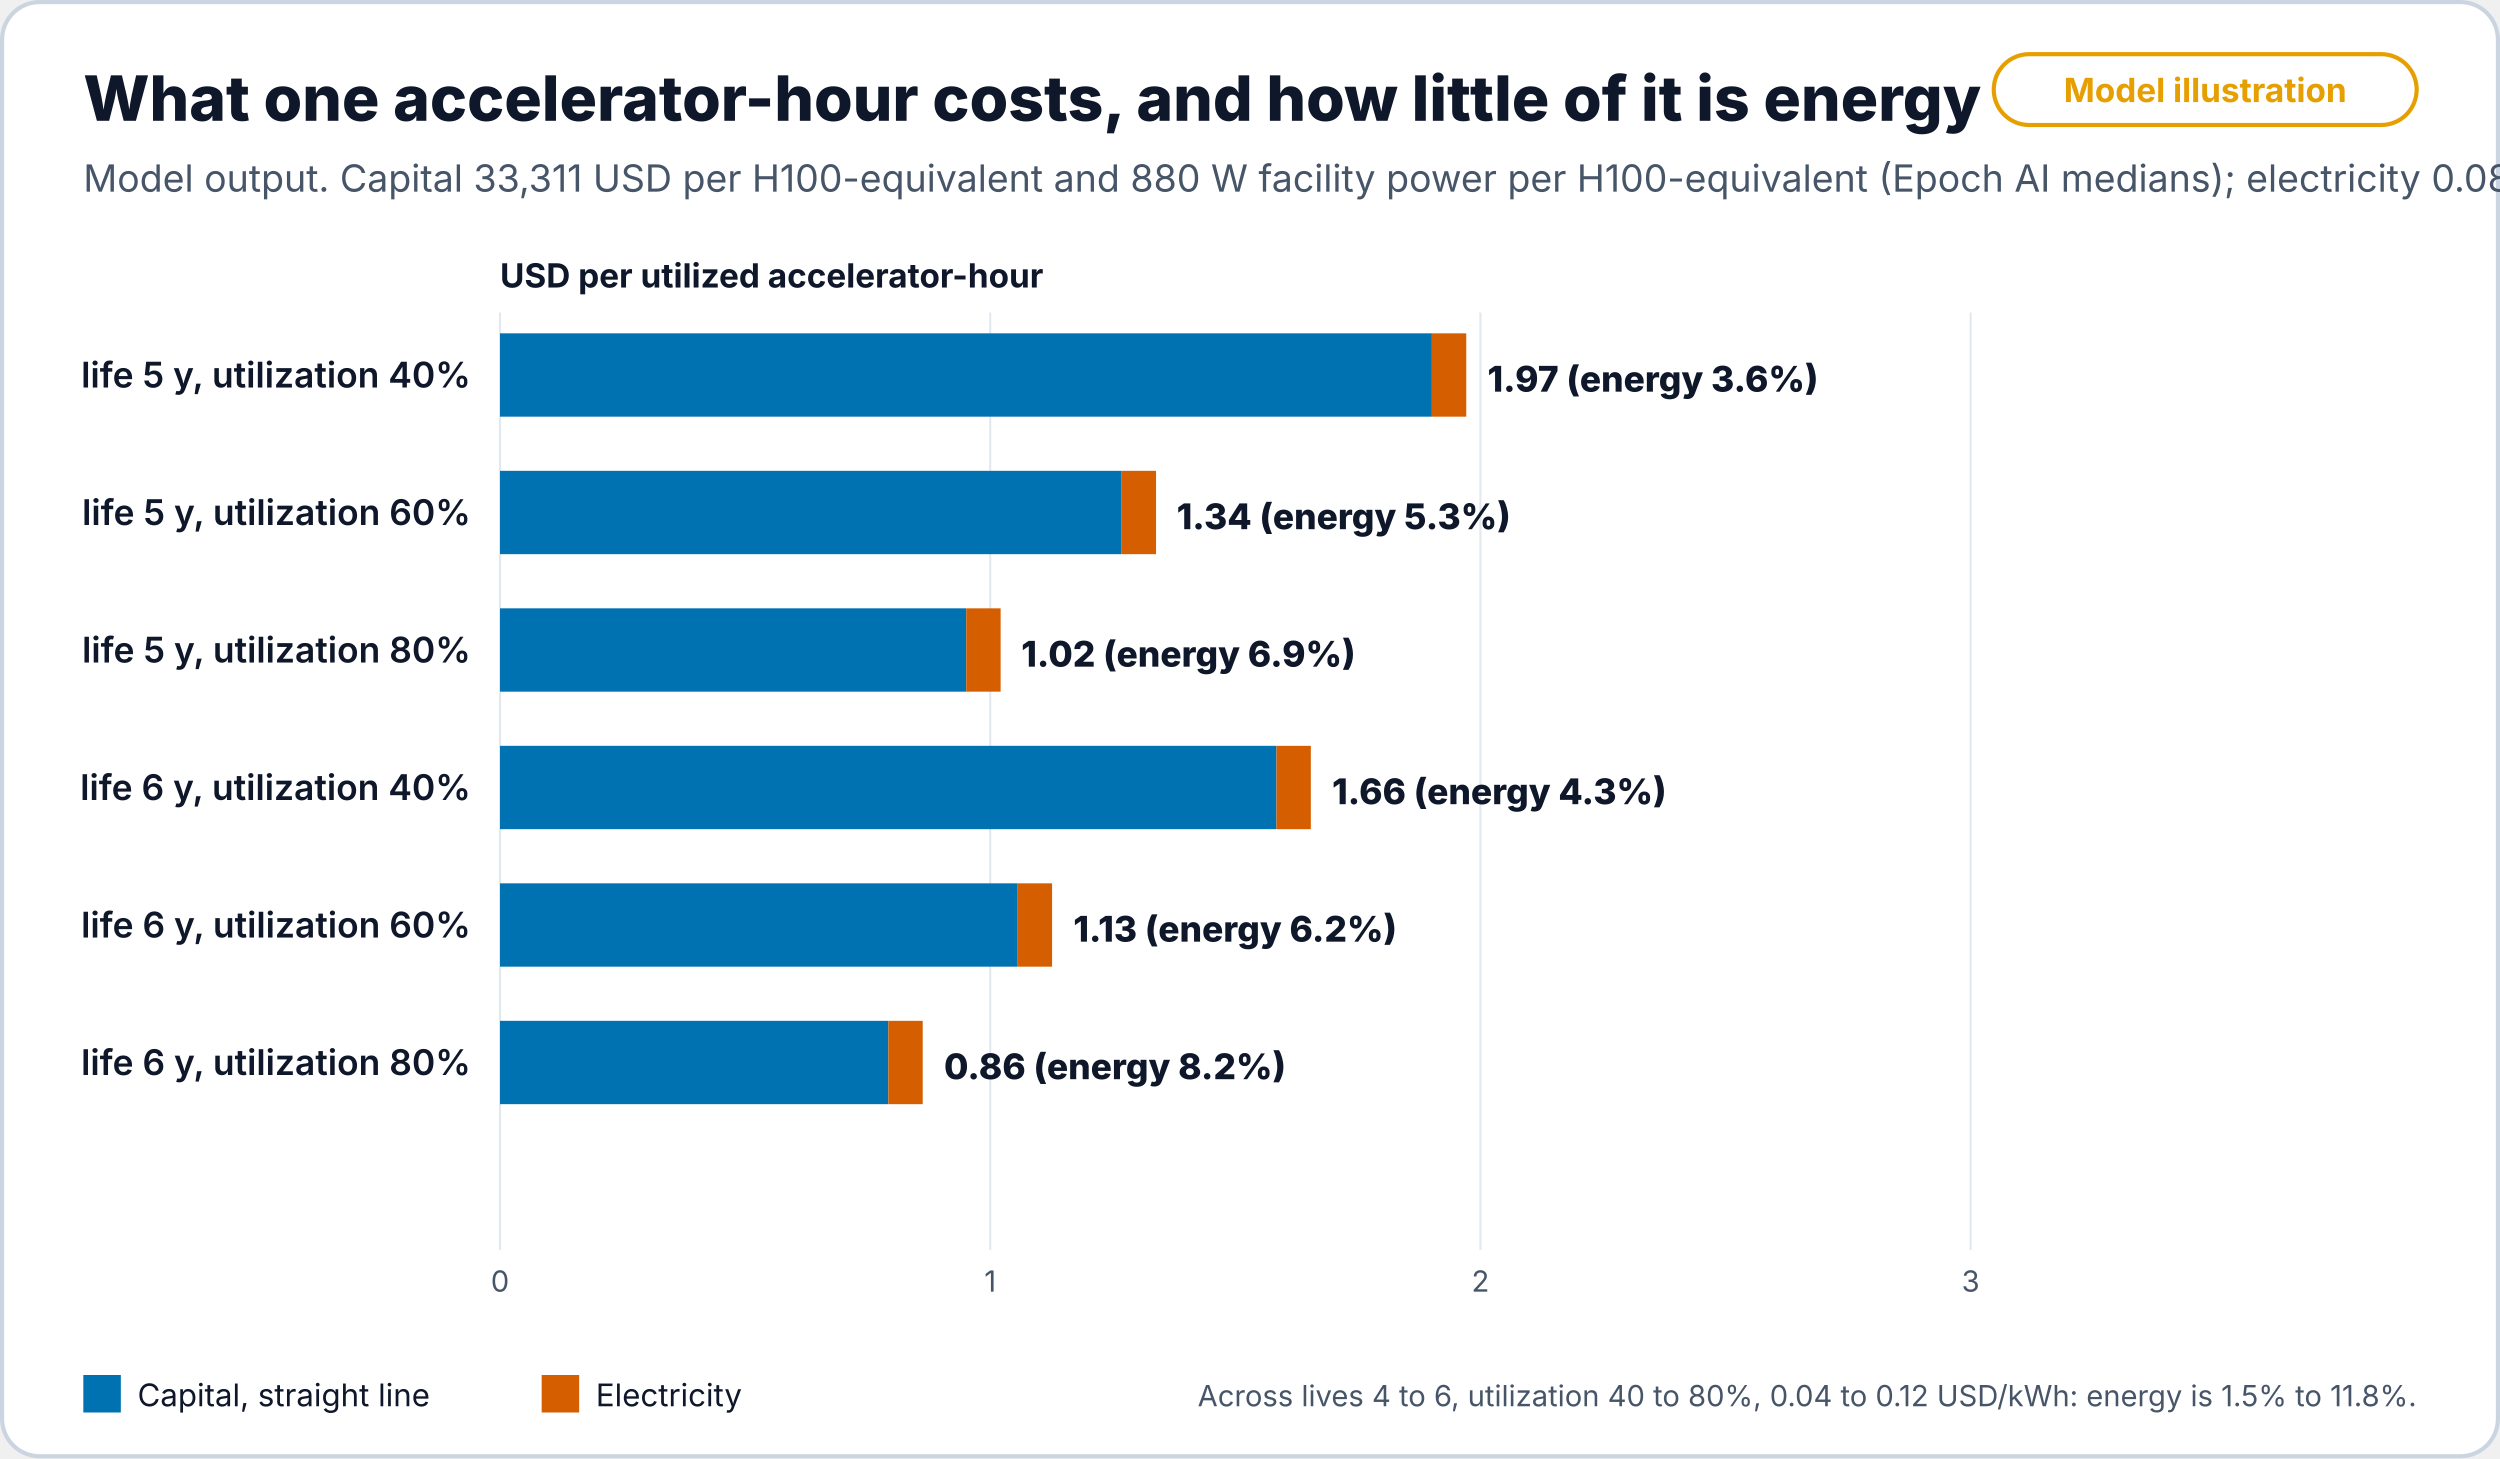
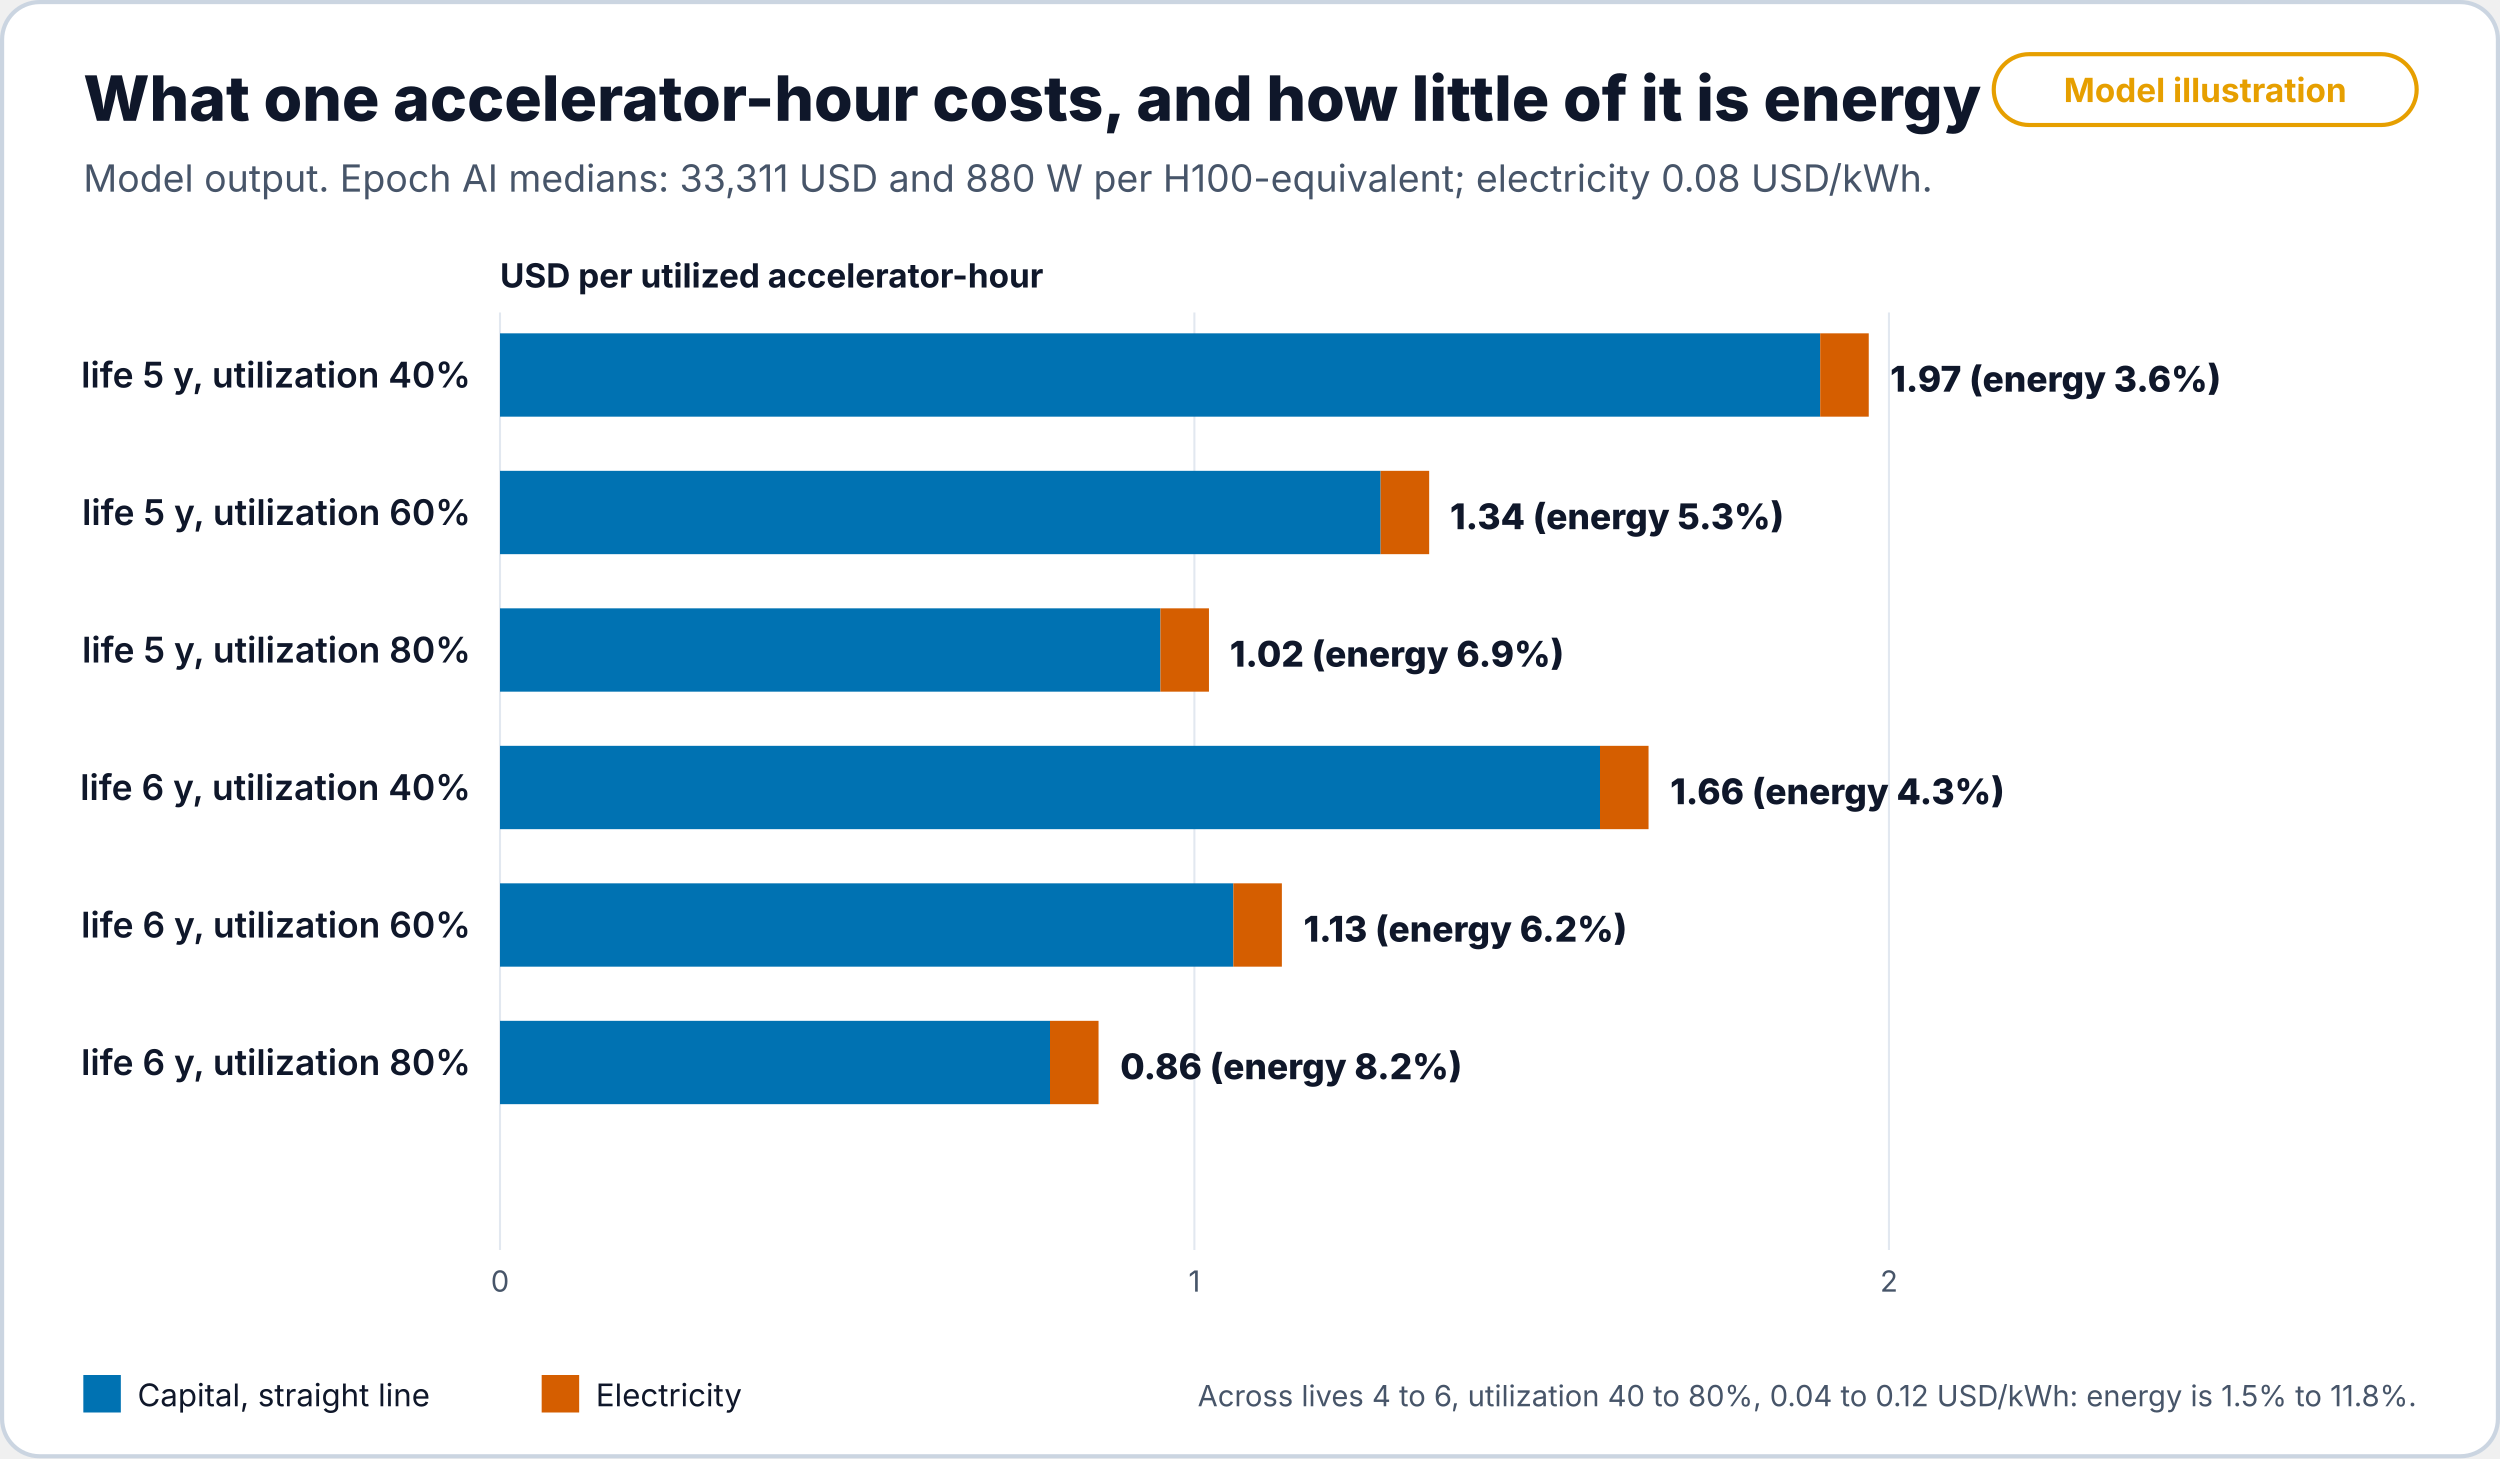
<svg xmlns="http://www.w3.org/2000/svg" width="1200" height="700" viewBox="0 0 1200 700" role="img" aria-labelledby="t d">
  <defs>
    <marker id="ah" viewBox="0 0 10 10" refX="9" refY="5" markerWidth="7" markerHeight="7" orient="auto-start-reverse">
      <path d="M0 0 L10 5 L0 10 z" fill="#0f172a" />
    </marker>
  </defs>
  <rect x="1" y="1" width="1198" height="698" rx="18" fill="#ffffff" stroke="#cbd5e1" stroke-width="2" />
  <text x="40.0" y="58.0" font-family="Inter, 'DejaVu Sans', Helvetica, Arial, sans-serif" font-size="30" font-weight="800" fill="#0f172a" text-anchor="start">What one accelerator-hour costs, and how little of it is energy</text>
-   <text x="40.0" y="92.0" font-family="Inter, 'DejaVu Sans', Helvetica, Arial, sans-serif" font-size="18" font-weight="400" fill="#475569" text-anchor="start">Model output. Capital 33,311 USD per H100-equivalent and 880 W facility power per H100-equivalent (Epoch AI medians); electricity 0.08 USD/kWh.</text>
+   <text x="40.0" y="92.0" font-family="Inter, 'DejaVu Sans', Helvetica, Arial, sans-serif" font-size="18" font-weight="400" fill="#475569" text-anchor="start">Model output. Epoch AI medians: 33,311 USD and 880 W per H100-equivalent; electricity 0.08 USD/kWh.</text>
  <rect x="957.0" y="26" width="203.0" height="34" rx="17" fill="none" stroke="#E69F00" stroke-width="2" />
  <text x="1058.5" y="49.0" font-family="Inter, 'DejaVu Sans', Helvetica, Arial, sans-serif" font-size="16" font-weight="700" fill="#E69F00" text-anchor="middle">Model illustration</text>
  <text x="240.0" y="138.0" font-family="Inter, 'DejaVu Sans', Helvetica, Arial, sans-serif" font-size="16" font-weight="700" fill="#0f172a" text-anchor="start">USD per utilized accelerator-hour</text>
  <line x1="240.0" y1="150.0" x2="240.0" y2="600.0" stroke="#e2e8f0" stroke-width="1" />
  <text x="240.0" y="620.0" font-family="Inter, 'DejaVu Sans', Helvetica, Arial, sans-serif" font-size="14" font-weight="400" fill="#475569" text-anchor="middle">0</text>
-   <line x1="475.3" y1="150.0" x2="475.3" y2="600.0" stroke="#e2e8f0" stroke-width="1" />
-   <text x="475.3" y="620.0" font-family="Inter, 'DejaVu Sans', Helvetica, Arial, sans-serif" font-size="14" font-weight="400" fill="#475569" text-anchor="middle">1</text>
-   <line x1="710.6" y1="150.0" x2="710.6" y2="600.0" stroke="#e2e8f0" stroke-width="1" />
-   <text x="710.6" y="620.0" font-family="Inter, 'DejaVu Sans', Helvetica, Arial, sans-serif" font-size="14" font-weight="400" fill="#475569" text-anchor="middle">2</text>
-   <line x1="945.9" y1="150.0" x2="945.9" y2="600.0" stroke="#e2e8f0" stroke-width="1" />
-   <text x="945.9" y="620.0" font-family="Inter, 'DejaVu Sans', Helvetica, Arial, sans-serif" font-size="14" font-weight="400" fill="#475569" text-anchor="middle">3</text>
+   <line x1="573.3" y1="150.0" x2="573.3" y2="600.0" stroke="#e2e8f0" stroke-width="1" />
+   <text x="573.3" y="620.0" font-family="Inter, 'DejaVu Sans', Helvetica, Arial, sans-serif" font-size="14" font-weight="400" fill="#475569" text-anchor="middle">1</text>
+   <line x1="906.7" y1="150.0" x2="906.7" y2="600.0" stroke="#e2e8f0" stroke-width="1" />
+   <text x="906.7" y="620.0" font-family="Inter, 'DejaVu Sans', Helvetica, Arial, sans-serif" font-size="14" font-weight="400" fill="#475569" text-anchor="middle">2</text>
+   <line x1="1240.0" y1="150.0" x2="1240.0" y2="600.0" stroke="#e2e8f0" stroke-width="1" />
+   <text x="1240.0" y="620.0" font-family="Inter, 'DejaVu Sans', Helvetica, Arial, sans-serif" font-size="14" font-weight="400" fill="#475569" text-anchor="middle">3</text>
  <text x="226.0" y="186.0" font-family="Inter, 'DejaVu Sans', Helvetica, Arial, sans-serif" font-size="17" font-weight="600" fill="#0f172a" text-anchor="end">life 5 y, utilization 40%</text>
-   <rect x="240.0" y="160.0" width="447.3" height="40.0" rx="0" fill="#0072B2" stroke="none" stroke-width="2" opacity="1" />
-   <rect x="687.3" y="160.0" width="16.5" height="40.0" rx="0" fill="#D55E00" stroke="none" stroke-width="2" opacity="1" />
-   <text x="714.0" y="188.0" font-family="Inter, 'DejaVu Sans', Helvetica, Arial, sans-serif" font-size="17" font-weight="800" fill="#0f172a" text-anchor="start">1.97  (energy 3.6%)</text>
+   <rect x="240.0" y="160.0" width="633.7" height="40.0" rx="0" fill="#0072B2" stroke="none" stroke-width="2" opacity="1" />
+   <rect x="873.7" y="160.0" width="23.3" height="40.0" rx="0" fill="#D55E00" stroke="none" stroke-width="2" opacity="1" />
+   <text x="907.3" y="188.0" font-family="Inter, 'DejaVu Sans', Helvetica, Arial, sans-serif" font-size="17" font-weight="800" fill="#0f172a" text-anchor="start">1.97  (energy 3.6%)</text>
  <text x="226.0" y="252.0" font-family="Inter, 'DejaVu Sans', Helvetica, Arial, sans-serif" font-size="17" font-weight="600" fill="#0f172a" text-anchor="end">life 5 y, utilization 60%</text>
-   <rect x="240.0" y="226.0" width="298.4" height="40.0" rx="0" fill="#0072B2" stroke="none" stroke-width="2" opacity="1" />
-   <rect x="538.4" y="226.0" width="16.5" height="40.0" rx="0" fill="#D55E00" stroke="none" stroke-width="2" opacity="1" />
-   <text x="564.8" y="254.0" font-family="Inter, 'DejaVu Sans', Helvetica, Arial, sans-serif" font-size="17" font-weight="800" fill="#0f172a" text-anchor="start">1.34  (energy 5.3%)</text>
+   <rect x="240.0" y="226.0" width="422.7" height="40.0" rx="0" fill="#0072B2" stroke="none" stroke-width="2" opacity="1" />
+   <rect x="662.7" y="226.0" width="23.3" height="40.0" rx="0" fill="#D55E00" stroke="none" stroke-width="2" opacity="1" />
+   <text x="696.0" y="254.0" font-family="Inter, 'DejaVu Sans', Helvetica, Arial, sans-serif" font-size="17" font-weight="800" fill="#0f172a" text-anchor="start">1.34  (energy 5.3%)</text>
  <text x="226.0" y="318.0" font-family="Inter, 'DejaVu Sans', Helvetica, Arial, sans-serif" font-size="17" font-weight="600" fill="#0f172a" text-anchor="end">life 5 y, utilization 80%</text>
-   <rect x="240.0" y="292.0" width="223.8" height="40.0" rx="0" fill="#0072B2" stroke="none" stroke-width="2" opacity="1" />
-   <rect x="463.8" y="292.0" width="16.5" height="40.0" rx="0" fill="#D55E00" stroke="none" stroke-width="2" opacity="1" />
-   <text x="490.2" y="320.0" font-family="Inter, 'DejaVu Sans', Helvetica, Arial, sans-serif" font-size="17" font-weight="800" fill="#0f172a" text-anchor="start">1.02  (energy 6.9%)</text>
+   <rect x="240.0" y="292.0" width="317.0" height="40.0" rx="0" fill="#0072B2" stroke="none" stroke-width="2" opacity="1" />
+   <rect x="557.0" y="292.0" width="23.3" height="40.0" rx="0" fill="#D55E00" stroke="none" stroke-width="2" opacity="1" />
+   <text x="590.3" y="320.0" font-family="Inter, 'DejaVu Sans', Helvetica, Arial, sans-serif" font-size="17" font-weight="800" fill="#0f172a" text-anchor="start">1.02  (energy 6.9%)</text>
  <text x="226.0" y="384.0" font-family="Inter, 'DejaVu Sans', Helvetica, Arial, sans-serif" font-size="17" font-weight="600" fill="#0f172a" text-anchor="end">life 6 y, utilization 40%</text>
-   <rect x="240.0" y="358.0" width="372.7" height="40.0" rx="0" fill="#0072B2" stroke="none" stroke-width="2" opacity="1" />
-   <rect x="612.7" y="358.0" width="16.5" height="40.0" rx="0" fill="#D55E00" stroke="none" stroke-width="2" opacity="1" />
-   <text x="639.4" y="386.0" font-family="Inter, 'DejaVu Sans', Helvetica, Arial, sans-serif" font-size="17" font-weight="800" fill="#0f172a" text-anchor="start">1.66  (energy 4.3%)</text>
+   <rect x="240.0" y="358.0" width="528.0" height="40.0" rx="0" fill="#0072B2" stroke="none" stroke-width="2" opacity="1" />
+   <rect x="768.0" y="358.0" width="23.3" height="40.0" rx="0" fill="#D55E00" stroke="none" stroke-width="2" opacity="1" />
+   <text x="801.7" y="386.0" font-family="Inter, 'DejaVu Sans', Helvetica, Arial, sans-serif" font-size="17" font-weight="800" fill="#0f172a" text-anchor="start">1.66  (energy 4.3%)</text>
  <text x="226.0" y="450.0" font-family="Inter, 'DejaVu Sans', Helvetica, Arial, sans-serif" font-size="17" font-weight="600" fill="#0f172a" text-anchor="end">life 6 y, utilization 60%</text>
-   <rect x="240.0" y="424.0" width="248.5" height="40.0" rx="0" fill="#0072B2" stroke="none" stroke-width="2" opacity="1" />
-   <rect x="488.5" y="424.0" width="16.5" height="40.0" rx="0" fill="#D55E00" stroke="none" stroke-width="2" opacity="1" />
-   <text x="515.2" y="452.0" font-family="Inter, 'DejaVu Sans', Helvetica, Arial, sans-serif" font-size="17" font-weight="800" fill="#0f172a" text-anchor="start">1.13  (energy 6.2%)</text>
+   <rect x="240.0" y="424.0" width="352.0" height="40.0" rx="0" fill="#0072B2" stroke="none" stroke-width="2" opacity="1" />
+   <rect x="592.0" y="424.0" width="23.3" height="40.0" rx="0" fill="#D55E00" stroke="none" stroke-width="2" opacity="1" />
+   <text x="625.7" y="452.0" font-family="Inter, 'DejaVu Sans', Helvetica, Arial, sans-serif" font-size="17" font-weight="800" fill="#0f172a" text-anchor="start">1.13  (energy 6.2%)</text>
  <text x="226.0" y="516.0" font-family="Inter, 'DejaVu Sans', Helvetica, Arial, sans-serif" font-size="17" font-weight="600" fill="#0f172a" text-anchor="end">life 6 y, utilization 80%</text>
-   <rect x="240.0" y="490.0" width="186.4" height="40.0" rx="0" fill="#0072B2" stroke="none" stroke-width="2" opacity="1" />
-   <rect x="426.4" y="490.0" width="16.5" height="40.0" rx="0" fill="#D55E00" stroke="none" stroke-width="2" opacity="1" />
-   <text x="453.1" y="518.0" font-family="Inter, 'DejaVu Sans', Helvetica, Arial, sans-serif" font-size="17" font-weight="800" fill="#0f172a" text-anchor="start">0.86  (energy 8.2%)</text>
+   <rect x="240.0" y="490.0" width="264.0" height="40.0" rx="0" fill="#0072B2" stroke="none" stroke-width="2" opacity="1" />
+   <rect x="504.0" y="490.0" width="23.3" height="40.0" rx="0" fill="#D55E00" stroke="none" stroke-width="2" opacity="1" />
+   <text x="537.7" y="518.0" font-family="Inter, 'DejaVu Sans', Helvetica, Arial, sans-serif" font-size="17" font-weight="800" fill="#0f172a" text-anchor="start">0.86  (energy 8.2%)</text>
  <rect x="40.0" y="660.0" width="18.0" height="18.0" rx="0" fill="#0072B2" stroke="none" stroke-width="2" opacity="1" />
  <text x="66.0" y="675.0" font-family="Inter, 'DejaVu Sans', Helvetica, Arial, sans-serif" font-size="15" font-weight="400" fill="#0f172a" text-anchor="start">Capital, straight line</text>
  <rect x="260.0" y="660.0" width="18.0" height="18.0" rx="0" fill="#D55E00" stroke="none" stroke-width="2" opacity="1" />
  <text x="286.0" y="675.0" font-family="Inter, 'DejaVu Sans', Helvetica, Arial, sans-serif" font-size="15" font-weight="400" fill="#0f172a" text-anchor="start">Electricity</text>
  <text x="1160.0" y="675.0" font-family="Inter, 'DejaVu Sans', Helvetica, Arial, sans-serif" font-size="14" font-weight="400" fill="#475569" text-anchor="end">Across lives 4 to 6, utilization 40 to 80%, 0.04 to 0.12 USD/kWh: energy is 1.5% to 11.8%.</text>
</svg>
